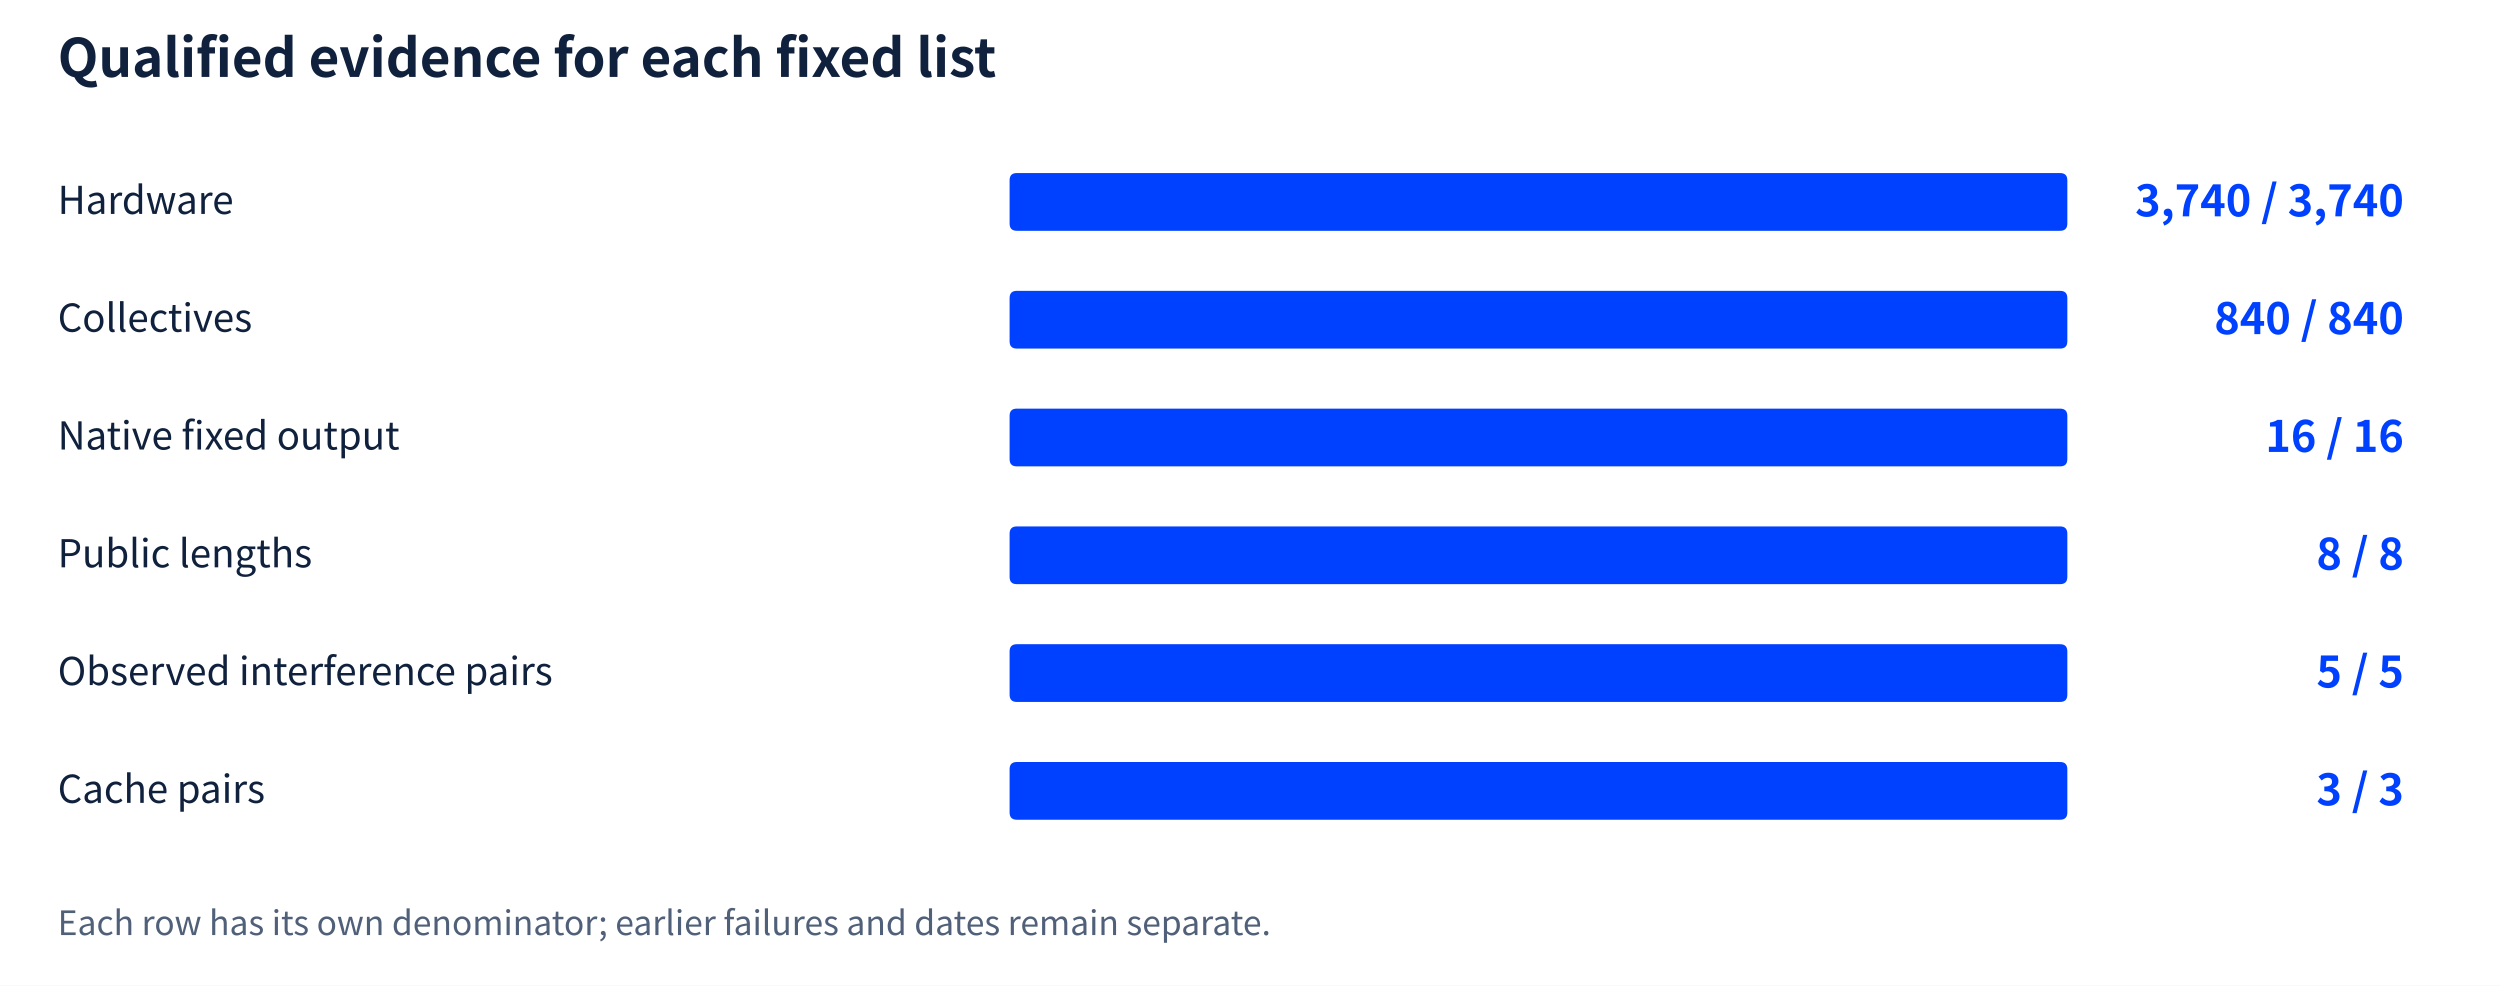
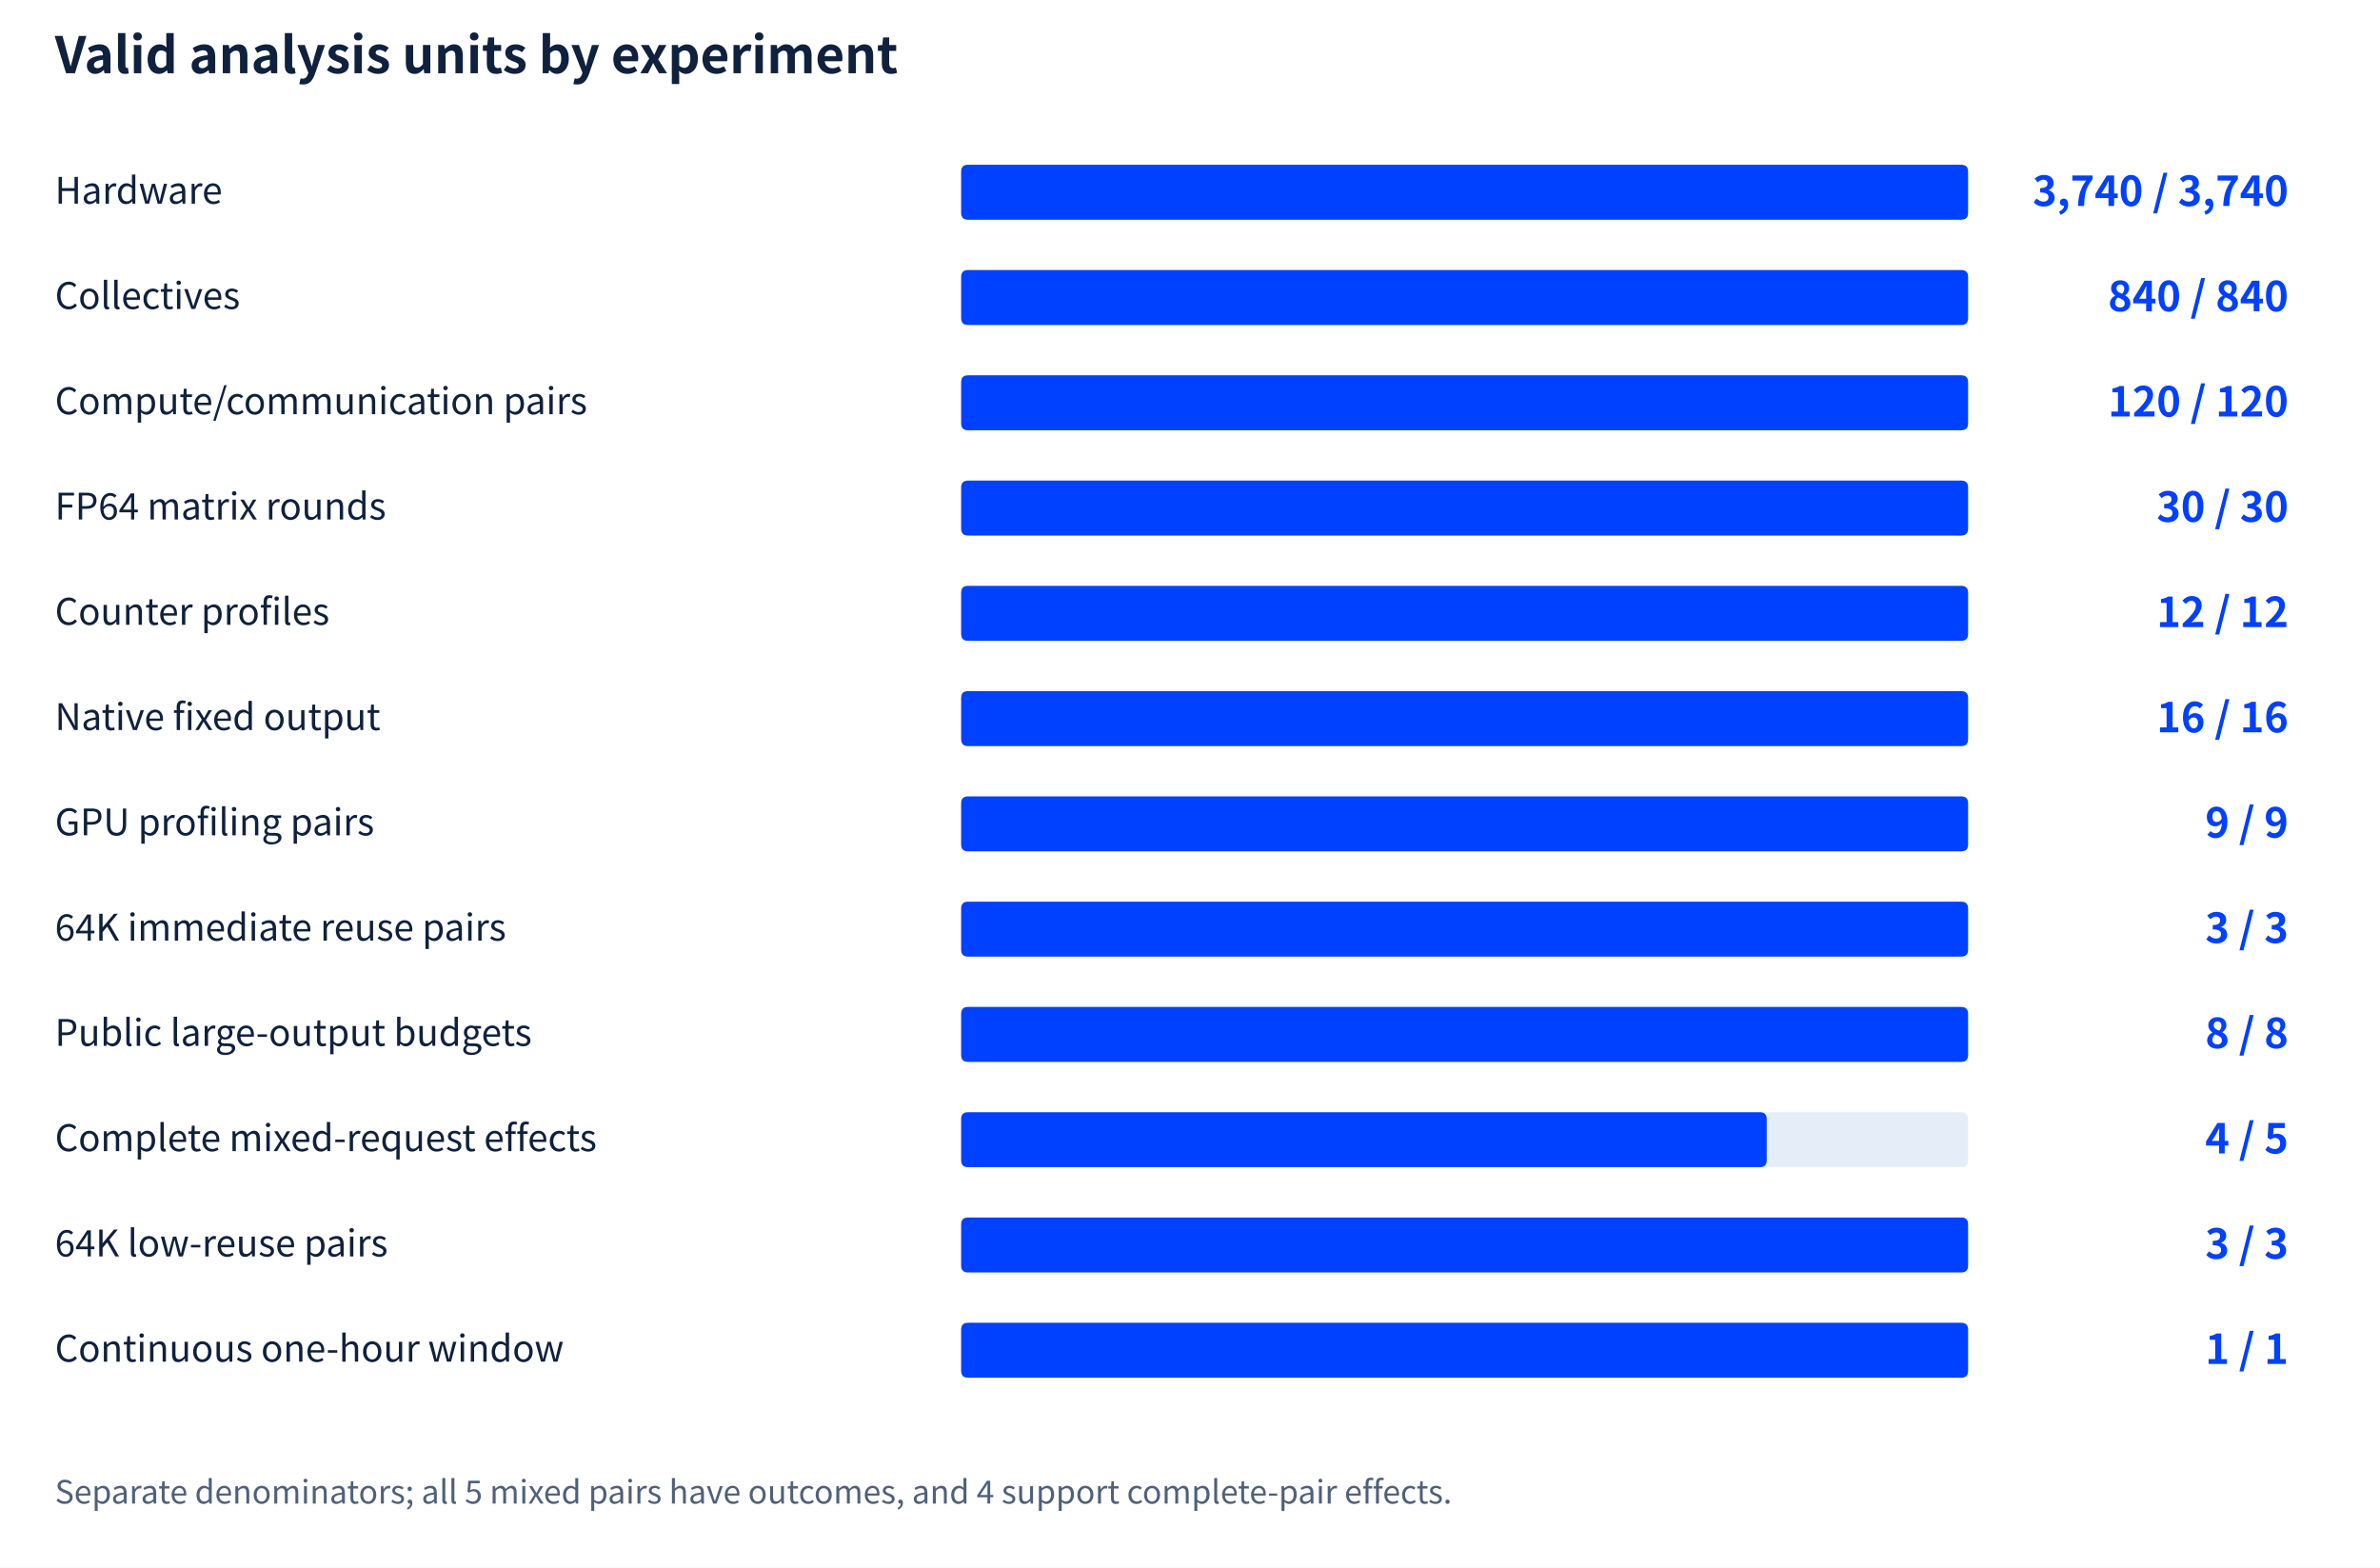
- <svg xmlns="http://www.w3.org/2000/svg" width="748.8pt" height="295.2pt" viewBox="0 0 748.8 295.2" version="1.1">
+ <svg xmlns="http://www.w3.org/2000/svg" width="748.8pt" height="493.2pt" viewBox="0 0 748.8 493.2" version="1.1">
  <defs>
    <style type="text/css">*{stroke-linejoin: round; stroke-linecap: butt}</style>
  </defs>
  <g id="figure_1">
    <g id="patch_1">
-       <path d="M 0 295.2 L 748.8 295.2 L 748.8 0 L 0 0 z " style="fill: #ffffff" />
+       <path d="M 0 493.2 L 748.8 493.2 L 748.8 0 L 0 0 z " style="fill: #ffffff" />
    </g>
    <g id="axes_1">
      <g id="patch_2">
-         <path d="M 304.56 51.84 L 617.04 51.84 Q 619.2 51.84 619.2 54 L 619.2 66.96 Q 619.2 69.12 617.04 69.12 L 304.56 69.12 Q 302.4 69.12 302.4 66.96 L 302.4 54 Q 302.4 51.84 304.56 51.84 z " clip-path="url(#p877b7e3227)" style="fill: #e5edf9" />
+         <path d="M 304.56 51.84 L 617.04 51.84 Q 619.2 51.84 619.2 54 L 619.2 66.96 Q 619.2 69.12 617.04 69.12 L 304.56 69.12 Q 302.4 69.12 302.4 66.96 L 302.4 54 Q 302.4 51.84 304.56 51.84 z " clip-path="url(#peb91667d4d)" style="fill: #e5edf9" />
      </g>
      <g id="patch_3">
-         <path d="M 304.56 51.84 L 617.04 51.84 Q 619.2 51.84 619.2 54 L 619.2 66.96 Q 619.2 69.12 617.04 69.12 L 304.56 69.12 Q 302.4 69.12 302.4 66.96 L 302.4 54 Q 302.4 51.84 304.56 51.84 z " clip-path="url(#p877b7e3227)" style="fill: #0040ff" />
+         <path d="M 304.56 51.84 L 617.04 51.84 Q 619.2 51.84 619.2 54 L 619.2 66.96 Q 619.2 69.12 617.04 69.12 L 304.56 69.12 Q 302.4 69.12 302.4 66.96 L 302.4 54 Q 302.4 51.84 304.56 51.84 z " clip-path="url(#peb91667d4d)" style="fill: #0040ff" />
      </g>
      <g id="patch_4">
-         <path d="M 304.56 87.12 L 617.04 87.12 Q 619.2 87.12 619.2 89.28 L 619.2 102.24 Q 619.2 104.4 617.04 104.4 L 304.56 104.4 Q 302.4 104.4 302.4 102.24 L 302.4 89.28 Q 302.4 87.12 304.56 87.12 z " clip-path="url(#p877b7e3227)" style="fill: #e5edf9" />
+         <path d="M 304.56 84.96 L 617.04 84.96 Q 619.2 84.96 619.2 87.12 L 619.2 100.08 Q 619.2 102.24 617.04 102.24 L 304.56 102.24 Q 302.4 102.24 302.4 100.08 L 302.4 87.12 Q 302.4 84.96 304.56 84.96 z " clip-path="url(#peb91667d4d)" style="fill: #e5edf9" />
      </g>
      <g id="patch_5">
-         <path d="M 304.56 87.12 L 617.04 87.12 Q 619.2 87.12 619.2 89.28 L 619.2 102.24 Q 619.2 104.4 617.04 104.4 L 304.56 104.4 Q 302.4 104.4 302.4 102.24 L 302.4 89.28 Q 302.4 87.12 304.56 87.12 z " clip-path="url(#p877b7e3227)" style="fill: #0040ff" />
+         <path d="M 304.56 84.96 L 617.04 84.96 Q 619.2 84.96 619.2 87.12 L 619.2 100.08 Q 619.2 102.24 617.04 102.24 L 304.56 102.24 Q 302.4 102.24 302.4 100.08 L 302.4 87.12 Q 302.4 84.96 304.56 84.96 z " clip-path="url(#peb91667d4d)" style="fill: #0040ff" />
      </g>
      <g id="patch_6">
-         <path d="M 304.56 122.4 L 617.04 122.4 Q 619.2 122.4 619.2 124.56 L 619.2 137.52 Q 619.2 139.68 617.04 139.68 L 304.56 139.68 Q 302.4 139.68 302.4 137.52 L 302.4 124.56 Q 302.4 122.4 304.56 122.4 z " clip-path="url(#p877b7e3227)" style="fill: #e5edf9" />
+         <path d="M 304.56 118.08 L 617.04 118.08 Q 619.2 118.08 619.2 120.24 L 619.2 133.2 Q 619.2 135.36 617.04 135.36 L 304.56 135.36 Q 302.4 135.36 302.4 133.2 L 302.4 120.24 Q 302.4 118.08 304.56 118.08 z " clip-path="url(#peb91667d4d)" style="fill: #e5edf9" />
      </g>
      <g id="patch_7">
-         <path d="M 304.56 122.4 L 617.04 122.4 Q 619.2 122.4 619.2 124.56 L 619.2 137.52 Q 619.2 139.68 617.04 139.68 L 304.56 139.68 Q 302.4 139.68 302.4 137.52 L 302.4 124.56 Q 302.4 122.4 304.56 122.4 z " clip-path="url(#p877b7e3227)" style="fill: #0040ff" />
+         <path d="M 304.56 118.08 L 617.04 118.08 Q 619.2 118.08 619.2 120.24 L 619.2 133.2 Q 619.2 135.36 617.04 135.36 L 304.56 135.36 Q 302.4 135.36 302.4 133.2 L 302.4 120.24 Q 302.4 118.08 304.56 118.08 z " clip-path="url(#peb91667d4d)" style="fill: #0040ff" />
      </g>
      <g id="patch_8">
-         <path d="M 304.56 157.68 L 617.04 157.68 Q 619.2 157.68 619.2 159.84 L 619.2 172.8 Q 619.2 174.96 617.04 174.96 L 304.56 174.96 Q 302.4 174.96 302.4 172.8 L 302.4 159.84 Q 302.4 157.68 304.56 157.68 z " clip-path="url(#p877b7e3227)" style="fill: #e5edf9" />
+         <path d="M 304.56 151.2 L 617.04 151.2 Q 619.2 151.2 619.2 153.36 L 619.2 166.32 Q 619.2 168.48 617.04 168.48 L 304.56 168.48 Q 302.4 168.48 302.4 166.32 L 302.4 153.36 Q 302.4 151.2 304.56 151.2 z " clip-path="url(#peb91667d4d)" style="fill: #e5edf9" />
      </g>
      <g id="patch_9">
-         <path d="M 304.56 157.68 L 617.04 157.68 Q 619.2 157.68 619.2 159.84 L 619.2 172.8 Q 619.2 174.96 617.04 174.96 L 304.56 174.96 Q 302.4 174.96 302.4 172.8 L 302.4 159.84 Q 302.4 157.68 304.56 157.68 z " clip-path="url(#p877b7e3227)" style="fill: #0040ff" />
+         <path d="M 304.56 151.2 L 617.04 151.2 Q 619.2 151.2 619.2 153.36 L 619.2 166.32 Q 619.2 168.48 617.04 168.48 L 304.56 168.48 Q 302.4 168.48 302.4 166.32 L 302.4 153.36 Q 302.4 151.2 304.56 151.2 z " clip-path="url(#peb91667d4d)" style="fill: #0040ff" />
      </g>
      <g id="patch_10">
-         <path d="M 304.56 192.96 L 617.04 192.96 Q 619.2 192.96 619.2 195.12 L 619.2 208.08 Q 619.2 210.24 617.04 210.24 L 304.56 210.24 Q 302.4 210.24 302.4 208.08 L 302.4 195.12 Q 302.4 192.96 304.56 192.96 z " clip-path="url(#p877b7e3227)" style="fill: #e5edf9" />
+         <path d="M 304.56 184.32 L 617.04 184.32 Q 619.2 184.32 619.2 186.48 L 619.2 199.44 Q 619.2 201.6 617.04 201.6 L 304.56 201.6 Q 302.4 201.6 302.4 199.44 L 302.4 186.48 Q 302.4 184.32 304.56 184.32 z " clip-path="url(#peb91667d4d)" style="fill: #e5edf9" />
      </g>
      <g id="patch_11">
-         <path d="M 304.56 192.96 L 617.04 192.96 Q 619.2 192.96 619.2 195.12 L 619.2 208.08 Q 619.2 210.24 617.04 210.24 L 304.56 210.24 Q 302.4 210.24 302.4 208.08 L 302.4 195.12 Q 302.4 192.96 304.56 192.96 z " clip-path="url(#p877b7e3227)" style="fill: #0040ff" />
+         <path d="M 304.56 184.32 L 617.04 184.32 Q 619.2 184.32 619.2 186.48 L 619.2 199.44 Q 619.2 201.6 617.04 201.6 L 304.56 201.6 Q 302.4 201.6 302.4 199.44 L 302.4 186.48 Q 302.4 184.32 304.56 184.32 z " clip-path="url(#peb91667d4d)" style="fill: #0040ff" />
      </g>
      <g id="patch_12">
-         <path d="M 304.56 228.24 L 617.04 228.24 Q 619.2 228.24 619.2 230.4 L 619.2 243.36 Q 619.2 245.52 617.04 245.52 L 304.56 245.52 Q 302.4 245.52 302.4 243.36 L 302.4 230.4 Q 302.4 228.24 304.56 228.24 z " clip-path="url(#p877b7e3227)" style="fill: #e5edf9" />
+         <path d="M 304.56 217.44 L 617.04 217.44 Q 619.2 217.44 619.2 219.6 L 619.2 232.56 Q 619.2 234.72 617.04 234.72 L 304.56 234.72 Q 302.4 234.72 302.4 232.56 L 302.4 219.6 Q 302.4 217.44 304.56 217.44 z " clip-path="url(#peb91667d4d)" style="fill: #e5edf9" />
      </g>
      <g id="patch_13">
-         <path d="M 304.56 228.24 L 617.04 228.24 Q 619.2 228.24 619.2 230.4 L 619.2 243.36 Q 619.2 245.52 617.04 245.52 L 304.56 245.52 Q 302.4 245.52 302.4 243.36 L 302.4 230.4 Q 302.4 228.24 304.56 228.24 z " clip-path="url(#p877b7e3227)" style="fill: #0040ff" />
+         <path d="M 304.56 217.44 L 617.04 217.44 Q 619.2 217.44 619.2 219.6 L 619.2 232.56 Q 619.2 234.72 617.04 234.72 L 304.56 234.72 Q 302.4 234.72 302.4 232.56 L 302.4 219.6 Q 302.4 217.44 304.56 217.44 z " clip-path="url(#peb91667d4d)" style="fill: #0040ff" />
+       </g>
+       <g id="patch_14">
+         <path d="M 304.56 250.56 L 617.04 250.56 Q 619.2 250.56 619.2 252.72 L 619.2 265.68 Q 619.2 267.84 617.04 267.84 L 304.56 267.84 Q 302.4 267.84 302.4 265.68 L 302.4 252.72 Q 302.4 250.56 304.56 250.56 z " clip-path="url(#peb91667d4d)" style="fill: #e5edf9" />
+       </g>
+       <g id="patch_15">
+         <path d="M 304.56 250.56 L 617.04 250.56 Q 619.2 250.56 619.2 252.72 L 619.2 265.68 Q 619.2 267.84 617.04 267.84 L 304.56 267.84 Q 302.4 267.84 302.4 265.68 L 302.4 252.72 Q 302.4 250.56 304.56 250.56 z " clip-path="url(#peb91667d4d)" style="fill: #0040ff" />
+       </g>
+       <g id="patch_16">
+         <path d="M 304.56 283.68 L 617.04 283.68 Q 619.2 283.68 619.2 285.84 L 619.2 298.8 Q 619.2 300.96 617.04 300.96 L 304.56 300.96 Q 302.4 300.96 302.4 298.8 L 302.4 285.84 Q 302.4 283.68 304.56 283.68 z " clip-path="url(#peb91667d4d)" style="fill: #e5edf9" />
+       </g>
+       <g id="patch_17">
+         <path d="M 304.56 283.68 L 617.04 283.68 Q 619.2 283.68 619.2 285.84 L 619.2 298.8 Q 619.2 300.96 617.04 300.96 L 304.56 300.96 Q 302.4 300.96 302.4 298.8 L 302.4 285.84 Q 302.4 283.68 304.56 283.68 z " clip-path="url(#peb91667d4d)" style="fill: #0040ff" />
+       </g>
+       <g id="patch_18">
+         <path d="M 304.56 316.8 L 617.04 316.8 Q 619.2 316.8 619.2 318.96 L 619.2 331.92 Q 619.2 334.08 617.04 334.08 L 304.56 334.08 Q 302.4 334.08 302.4 331.92 L 302.4 318.96 Q 302.4 316.8 304.56 316.8 z " clip-path="url(#peb91667d4d)" style="fill: #e5edf9" />
+       </g>
+       <g id="patch_19">
+         <path d="M 304.56 316.8 L 617.04 316.8 Q 619.2 316.8 619.2 318.96 L 619.2 331.92 Q 619.2 334.08 617.04 334.08 L 304.56 334.08 Q 302.4 334.08 302.4 331.92 L 302.4 318.96 Q 302.4 316.8 304.56 316.8 z " clip-path="url(#peb91667d4d)" style="fill: #0040ff" />
+       </g>
+       <g id="patch_20">
+         <path d="M 304.56 349.92 L 617.04 349.92 Q 619.2 349.92 619.2 352.08 L 619.2 365.04 Q 619.2 367.2 617.04 367.2 L 304.56 367.2 Q 302.4 367.2 302.4 365.04 L 302.4 352.08 Q 302.4 349.92 304.56 349.92 z " clip-path="url(#peb91667d4d)" style="fill: #e5edf9" />
+       </g>
+       <g id="patch_21">
+         <path d="M 304.56 349.92 L 553.68 349.92 Q 555.84 349.92 555.84 352.08 L 555.84 365.04 Q 555.84 367.2 553.68 367.2 L 304.56 367.2 Q 302.4 367.2 302.4 365.04 L 302.4 352.08 Q 302.4 349.92 304.56 349.92 z " clip-path="url(#peb91667d4d)" style="fill: #0040ff" />
+       </g>
+       <g id="patch_22">
+         <path d="M 304.56 383.04 L 617.04 383.04 Q 619.2 383.04 619.2 385.2 L 619.2 398.16 Q 619.2 400.32 617.04 400.32 L 304.56 400.32 Q 302.4 400.32 302.4 398.16 L 302.4 385.2 Q 302.4 383.04 304.56 383.04 z " clip-path="url(#peb91667d4d)" style="fill: #e5edf9" />
+       </g>
+       <g id="patch_23">
+         <path d="M 304.56 383.04 L 617.04 383.04 Q 619.2 383.04 619.2 385.2 L 619.2 398.16 Q 619.2 400.32 617.04 400.32 L 304.56 400.32 Q 302.4 400.32 302.4 398.16 L 302.4 385.2 Q 302.4 383.04 304.56 383.04 z " clip-path="url(#peb91667d4d)" style="fill: #0040ff" />
+       </g>
+       <g id="patch_24">
+         <path d="M 304.56 416.16 L 617.04 416.16 Q 619.2 416.16 619.2 418.32 L 619.2 431.28 Q 619.2 433.44 617.04 433.44 L 304.56 433.44 Q 302.4 433.44 302.4 431.28 L 302.4 418.32 Q 302.4 416.16 304.56 416.16 z " clip-path="url(#peb91667d4d)" style="fill: #e5edf9" />
+       </g>
+       <g id="patch_25">
+         <path d="M 304.56 416.16 L 617.04 416.16 Q 619.2 416.16 619.2 418.32 L 619.2 431.28 Q 619.2 433.44 617.04 433.44 L 304.56 433.44 Q 302.4 433.44 302.4 431.28 L 302.4 418.32 Q 302.4 416.16 304.56 416.16 z " clip-path="url(#peb91667d4d)" style="fill: #0040ff" />
      </g>
      <g id="text_1">
-         <text style="font-weight: 700; font-size: 15.84px; font-family: 'General Sans', 'PingFang SC', 'Noto Sans CJK SC', 'Noto Sans SC', 'Arial', 'DejaVu Sans'; text-anchor: start; fill: #10213d" x="17.28" y="23.04" transform="rotate(-0 17.28 23.04)">Qualified evidence for each fixed list</text>
+         <text style="font-weight: 700; font-size: 15.84px; font-family: 'General Sans', 'PingFang SC', 'Noto Sans CJK SC', 'Noto Sans SC', 'Arial', 'DejaVu Sans'; text-anchor: start; fill: #10213d" x="17.28" y="23.04" transform="rotate(-0 17.28 23.04)">Valid analysis units by experiment</text>
      </g>
      <g id="text_2">
        <text style="font-size: 11.52px; font-family: 'General Sans', 'PingFang SC', 'Noto Sans CJK SC', 'Noto Sans SC', 'Arial', 'DejaVu Sans'; text-anchor: start; fill: #10213d" x="17.28" y="64.08" transform="rotate(-0 17.28 64.08)">Hardware</text>
      </g>
      <g id="text_3">
        <text style="font-weight: 700; font-size: 12.96px; font-family: 'General Sans', 'PingFang SC', 'Noto Sans CJK SC', 'Noto Sans SC', 'Arial', 'DejaVu Sans'; text-anchor: end; fill: #0040ff" x="720" y="64.8" transform="rotate(-0 720 64.8)">3,740 / 3,740</text>
      </g>
      <g id="text_4">
-         <text style="font-size: 11.52px; font-family: 'General Sans', 'PingFang SC', 'Noto Sans CJK SC', 'Noto Sans SC', 'Arial', 'DejaVu Sans'; text-anchor: start; fill: #10213d" x="17.28" y="99.36" transform="rotate(-0 17.28 99.36)">Collectives</text>
+         <text style="font-size: 11.52px; font-family: 'General Sans', 'PingFang SC', 'Noto Sans CJK SC', 'Noto Sans SC', 'Arial', 'DejaVu Sans'; text-anchor: start; fill: #10213d" x="17.28" y="97.2" transform="rotate(-0 17.28 97.2)">Collectives</text>
      </g>
      <g id="text_5">
-         <text style="font-weight: 700; font-size: 12.96px; font-family: 'General Sans', 'PingFang SC', 'Noto Sans CJK SC', 'Noto Sans SC', 'Arial', 'DejaVu Sans'; text-anchor: end; fill: #0040ff" x="720" y="100.08" transform="rotate(-0 720 100.08)">840 / 840</text>
+         <text style="font-weight: 700; font-size: 12.96px; font-family: 'General Sans', 'PingFang SC', 'Noto Sans CJK SC', 'Noto Sans SC', 'Arial', 'DejaVu Sans'; text-anchor: end; fill: #0040ff" x="720" y="97.92" transform="rotate(-0 720 97.92)">840 / 840</text>
      </g>
      <g id="text_6">
-         <text style="font-size: 11.52px; font-family: 'General Sans', 'PingFang SC', 'Noto Sans CJK SC', 'Noto Sans SC', 'Arial', 'DejaVu Sans'; text-anchor: start; fill: #10213d" x="17.28" y="134.64" transform="rotate(-0 17.28 134.64)">Native fixed output</text>
+         <text style="font-size: 11.52px; font-family: 'General Sans', 'PingFang SC', 'Noto Sans CJK SC', 'Noto Sans SC', 'Arial', 'DejaVu Sans'; text-anchor: start; fill: #10213d" x="17.28" y="130.32" transform="rotate(-0 17.28 130.32)">Compute/communication pairs</text>
      </g>
      <g id="text_7">
-         <text style="font-weight: 700; font-size: 12.96px; font-family: 'General Sans', 'PingFang SC', 'Noto Sans CJK SC', 'Noto Sans SC', 'Arial', 'DejaVu Sans'; text-anchor: end; fill: #0040ff" x="720" y="135.36" transform="rotate(-0 720 135.36)">16 / 16</text>
+         <text style="font-weight: 700; font-size: 12.96px; font-family: 'General Sans', 'PingFang SC', 'Noto Sans CJK SC', 'Noto Sans SC', 'Arial', 'DejaVu Sans'; text-anchor: end; fill: #0040ff" x="720" y="131.04" transform="rotate(-0 720 131.04)">120 / 120</text>
      </g>
      <g id="text_8">
-         <text style="font-size: 11.52px; font-family: 'General Sans', 'PingFang SC', 'Noto Sans CJK SC', 'Noto Sans SC', 'Arial', 'DejaVu Sans'; text-anchor: start; fill: #10213d" x="17.28" y="169.92" transform="rotate(-0 17.28 169.92)">Public lengths</text>
+         <text style="font-size: 11.52px; font-family: 'General Sans', 'PingFang SC', 'Noto Sans CJK SC', 'Noto Sans SC', 'Arial', 'DejaVu Sans'; text-anchor: start; fill: #10213d" x="17.28" y="163.44" transform="rotate(-0 17.28 163.44)">FP64 matrix rounds</text>
      </g>
      <g id="text_9">
-         <text style="font-weight: 700; font-size: 12.96px; font-family: 'General Sans', 'PingFang SC', 'Noto Sans CJK SC', 'Noto Sans SC', 'Arial', 'DejaVu Sans'; text-anchor: end; fill: #0040ff" x="720" y="170.64" transform="rotate(-0 720 170.64)">8 / 8</text>
+         <text style="font-weight: 700; font-size: 12.96px; font-family: 'General Sans', 'PingFang SC', 'Noto Sans CJK SC', 'Noto Sans SC', 'Arial', 'DejaVu Sans'; text-anchor: end; fill: #0040ff" x="720" y="164.16" transform="rotate(-0 720 164.16)">30 / 30</text>
      </g>
      <g id="text_10">
-         <text style="font-size: 11.52px; font-family: 'General Sans', 'PingFang SC', 'Noto Sans CJK SC', 'Noto Sans SC', 'Arial', 'DejaVu Sans'; text-anchor: start; fill: #10213d" x="17.28" y="205.2" transform="rotate(-0 17.28 205.2)">Observed interference pairs</text>
+         <text style="font-size: 11.52px; font-family: 'General Sans', 'PingFang SC', 'Noto Sans CJK SC', 'Noto Sans SC', 'Arial', 'DejaVu Sans'; text-anchor: start; fill: #10213d" x="17.28" y="196.56" transform="rotate(-0 17.28 196.56)">Counter profiles</text>
      </g>
      <g id="text_11">
-         <text style="font-weight: 700; font-size: 12.96px; font-family: 'General Sans', 'PingFang SC', 'Noto Sans CJK SC', 'Noto Sans SC', 'Arial', 'DejaVu Sans'; text-anchor: end; fill: #0040ff" x="720" y="205.92" transform="rotate(-0 720 205.92)">5 / 5</text>
+         <text style="font-weight: 700; font-size: 12.96px; font-family: 'General Sans', 'PingFang SC', 'Noto Sans CJK SC', 'Noto Sans SC', 'Arial', 'DejaVu Sans'; text-anchor: end; fill: #0040ff" x="720" y="197.28" transform="rotate(-0 720 197.28)">12 / 12</text>
      </g>
      <g id="text_12">
-         <text style="font-size: 11.52px; font-family: 'General Sans', 'PingFang SC', 'Noto Sans CJK SC', 'Noto Sans SC', 'Arial', 'DejaVu Sans'; text-anchor: start; fill: #10213d" x="17.28" y="240.48" transform="rotate(-0 17.28 240.48)">Cache pairs</text>
+         <text style="font-size: 11.52px; font-family: 'General Sans', 'PingFang SC', 'Noto Sans CJK SC', 'Noto Sans SC', 'Arial', 'DejaVu Sans'; text-anchor: start; fill: #10213d" x="17.28" y="229.68" transform="rotate(-0 17.28 229.68)">Native fixed output</text>
      </g>
      <g id="text_13">
-         <text style="font-weight: 700; font-size: 12.96px; font-family: 'General Sans', 'PingFang SC', 'Noto Sans CJK SC', 'Noto Sans SC', 'Arial', 'DejaVu Sans'; text-anchor: end; fill: #0040ff" x="720" y="241.2" transform="rotate(-0 720 241.2)">3 / 3</text>
+         <text style="font-weight: 700; font-size: 12.96px; font-family: 'General Sans', 'PingFang SC', 'Noto Sans CJK SC', 'Noto Sans SC', 'Arial', 'DejaVu Sans'; text-anchor: end; fill: #0040ff" x="720" y="230.4" transform="rotate(-0 720 230.4)">16 / 16</text>
      </g>
      <g id="text_14">
-         <text style="font-size: 10.08px; font-family: 'General Sans', 'PingFang SC', 'Noto Sans CJK SC', 'Noto Sans SC', 'Arial', 'DejaVu Sans'; text-anchor: start; fill: #506079" x="17.28" y="280.08" transform="rotate(-0 17.28 280.08)">Each row has its own denominator; earlier failures and dates remain separate.</text>
+         <text style="font-size: 11.52px; font-family: 'General Sans', 'PingFang SC', 'Noto Sans CJK SC', 'Noto Sans SC', 'Arial', 'DejaVu Sans'; text-anchor: start; fill: #10213d" x="17.28" y="262.8" transform="rotate(-0 17.28 262.8)">GPU profiling pairs</text>
+       </g>
+       <g id="text_15">
+         <text style="font-weight: 700; font-size: 12.96px; font-family: 'General Sans', 'PingFang SC', 'Noto Sans CJK SC', 'Noto Sans SC', 'Arial', 'DejaVu Sans'; text-anchor: end; fill: #0040ff" x="720" y="263.52" transform="rotate(-0 720 263.52)">9 / 9</text>
+       </g>
+       <g id="text_16">
+         <text style="font-size: 11.52px; font-family: 'General Sans', 'PingFang SC', 'Noto Sans CJK SC', 'Noto Sans SC', 'Arial', 'DejaVu Sans'; text-anchor: start; fill: #10213d" x="17.28" y="295.92" transform="rotate(-0 17.28 295.92)">64K immediate reuse pairs</text>
+       </g>
+       <g id="text_17">
+         <text style="font-weight: 700; font-size: 12.96px; font-family: 'General Sans', 'PingFang SC', 'Noto Sans CJK SC', 'Noto Sans SC', 'Arial', 'DejaVu Sans'; text-anchor: end; fill: #0040ff" x="720" y="296.64" transform="rotate(-0 720 296.64)">3 / 3</text>
+       </g>
+       <g id="text_18">
+         <text style="font-size: 11.52px; font-family: 'General Sans', 'PingFang SC', 'Noto Sans CJK SC', 'Noto Sans SC', 'Arial', 'DejaVu Sans'; text-anchor: start; fill: #10213d" x="17.28" y="329.04" transform="rotate(-0 17.28 329.04)">Public large-output budgets</text>
+       </g>
+       <g id="text_19">
+         <text style="font-weight: 700; font-size: 12.96px; font-family: 'General Sans', 'PingFang SC', 'Noto Sans CJK SC', 'Noto Sans SC', 'Arial', 'DejaVu Sans'; text-anchor: end; fill: #0040ff" x="720" y="329.76" transform="rotate(-0 720 329.76)">8 / 8</text>
+       </g>
+       <g id="text_20">
+         <text style="font-size: 11.52px; font-family: 'General Sans', 'PingFang SC', 'Noto Sans CJK SC', 'Noto Sans SC', 'Arial', 'DejaVu Sans'; text-anchor: start; fill: #10213d" x="17.28" y="362.16" transform="rotate(-0 17.28 362.16)">Complete mixed-request effects</text>
+       </g>
+       <g id="text_21">
+         <text style="font-weight: 700; font-size: 12.96px; font-family: 'General Sans', 'PingFang SC', 'Noto Sans CJK SC', 'Noto Sans SC', 'Arial', 'DejaVu Sans'; text-anchor: end; fill: #0040ff" x="720" y="362.88" transform="rotate(-0 720 362.88)">4 / 5</text>
+       </g>
+       <g id="text_22">
+         <text style="font-size: 11.52px; font-family: 'General Sans', 'PingFang SC', 'Noto Sans CJK SC', 'Noto Sans SC', 'Arial', 'DejaVu Sans'; text-anchor: start; fill: #10213d" x="17.28" y="395.28" transform="rotate(-0 17.28 395.28)">64K low-reuse pairs</text>
+       </g>
+       <g id="text_23">
+         <text style="font-weight: 700; font-size: 12.96px; font-family: 'General Sans', 'PingFang SC', 'Noto Sans CJK SC', 'Noto Sans SC', 'Arial', 'DejaVu Sans'; text-anchor: end; fill: #0040ff" x="720" y="396" transform="rotate(-0 720 396)">3 / 3</text>
+       </g>
+       <g id="text_24">
+         <text style="font-size: 11.52px; font-family: 'General Sans', 'PingFang SC', 'Noto Sans CJK SC', 'Noto Sans SC', 'Arial', 'DejaVu Sans'; text-anchor: start; fill: #10213d" x="17.28" y="428.4" transform="rotate(-0 17.28 428.4)">Continuous one-hour window</text>
+       </g>
+       <g id="text_25">
+         <text style="font-weight: 700; font-size: 12.96px; font-family: 'General Sans', 'PingFang SC', 'Noto Sans CJK SC', 'Noto Sans SC', 'Arial', 'DejaVu Sans'; text-anchor: end; fill: #0040ff" x="720" y="429.12" transform="rotate(-0 720 429.12)">1 / 1</text>
+       </g>
+       <g id="text_26">
+         <text style="font-size: 10.08px; font-family: 'General Sans', 'PingFang SC', 'Noto Sans CJK SC', 'Noto Sans SC', 'Arial', 'DejaVu Sans'; text-anchor: start; fill: #506079" x="17.28" y="473.04" transform="rotate(-0 17.28 473.04)">Separate denominators; all 5 mixed pairs have outcomes, and 4 support complete-pair effects.</text>
      </g>
    </g>
  </g>
  <defs>
-     <clipPath id="p877b7e3227">
-       <rect x="0" y="0" width="748.8" height="295.2" />
+     <clipPath id="peb91667d4d">
+       <rect x="0" y="0" width="748.8" height="493.2" />
    </clipPath>
  </defs>
</svg>
